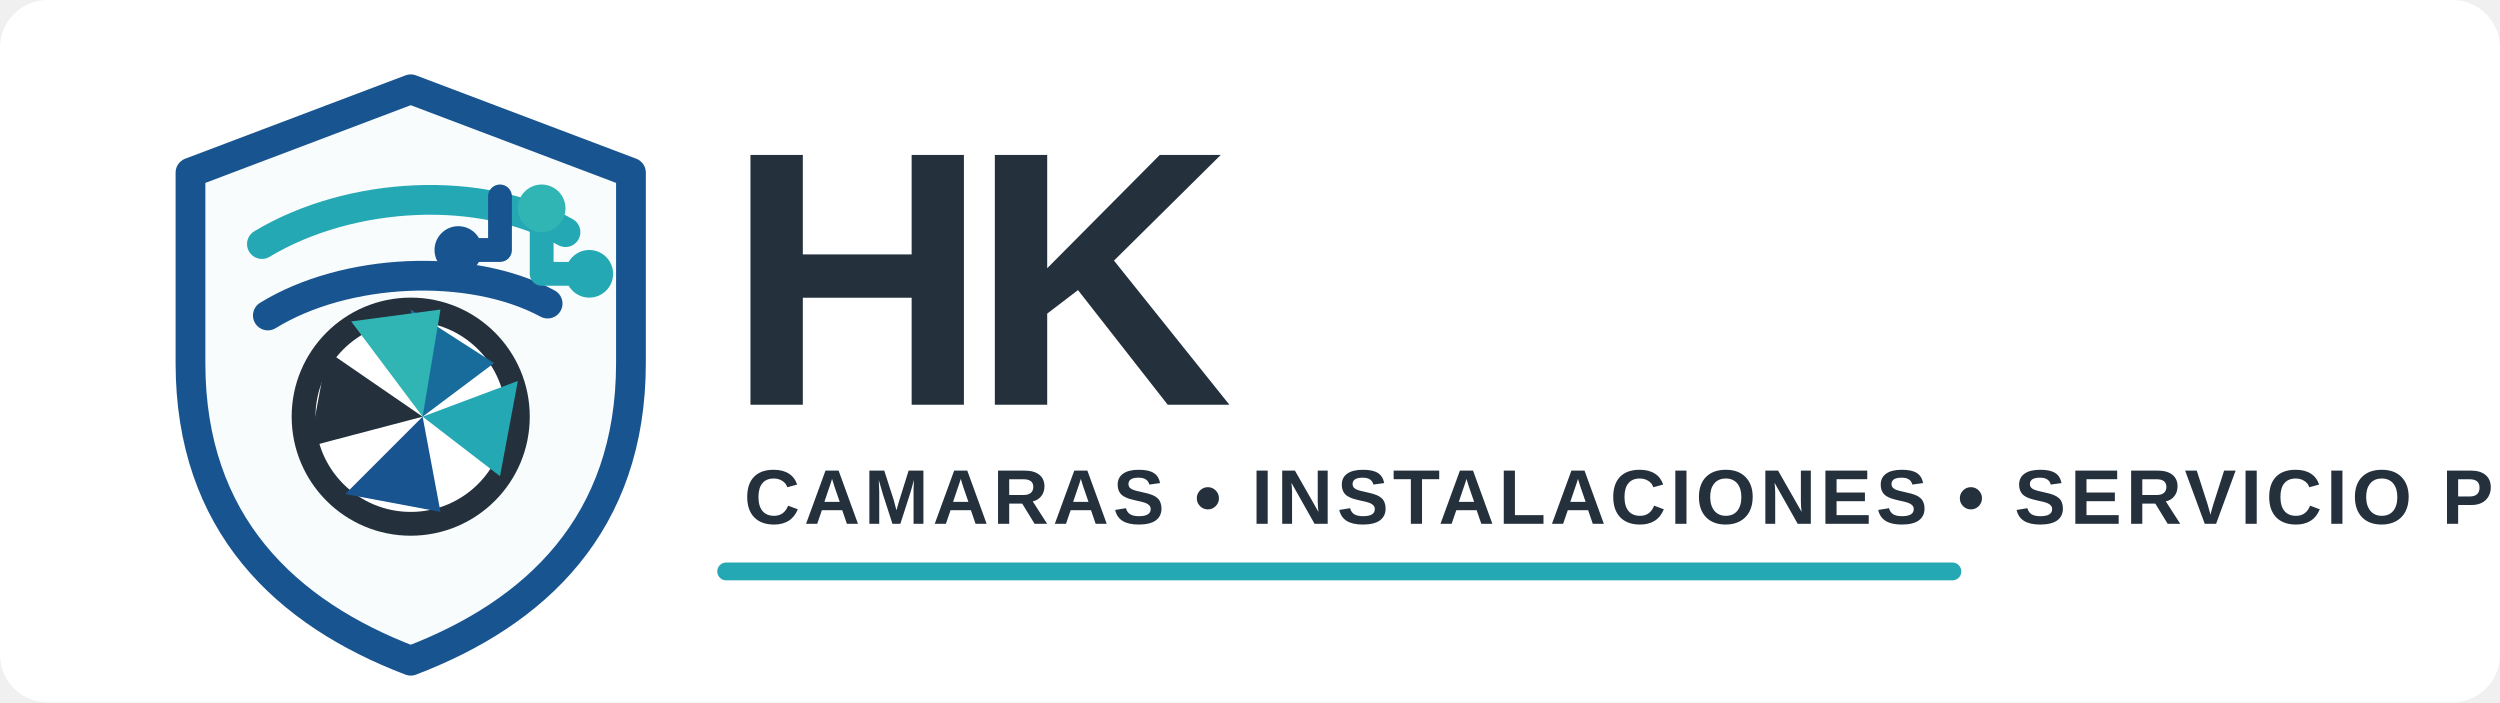
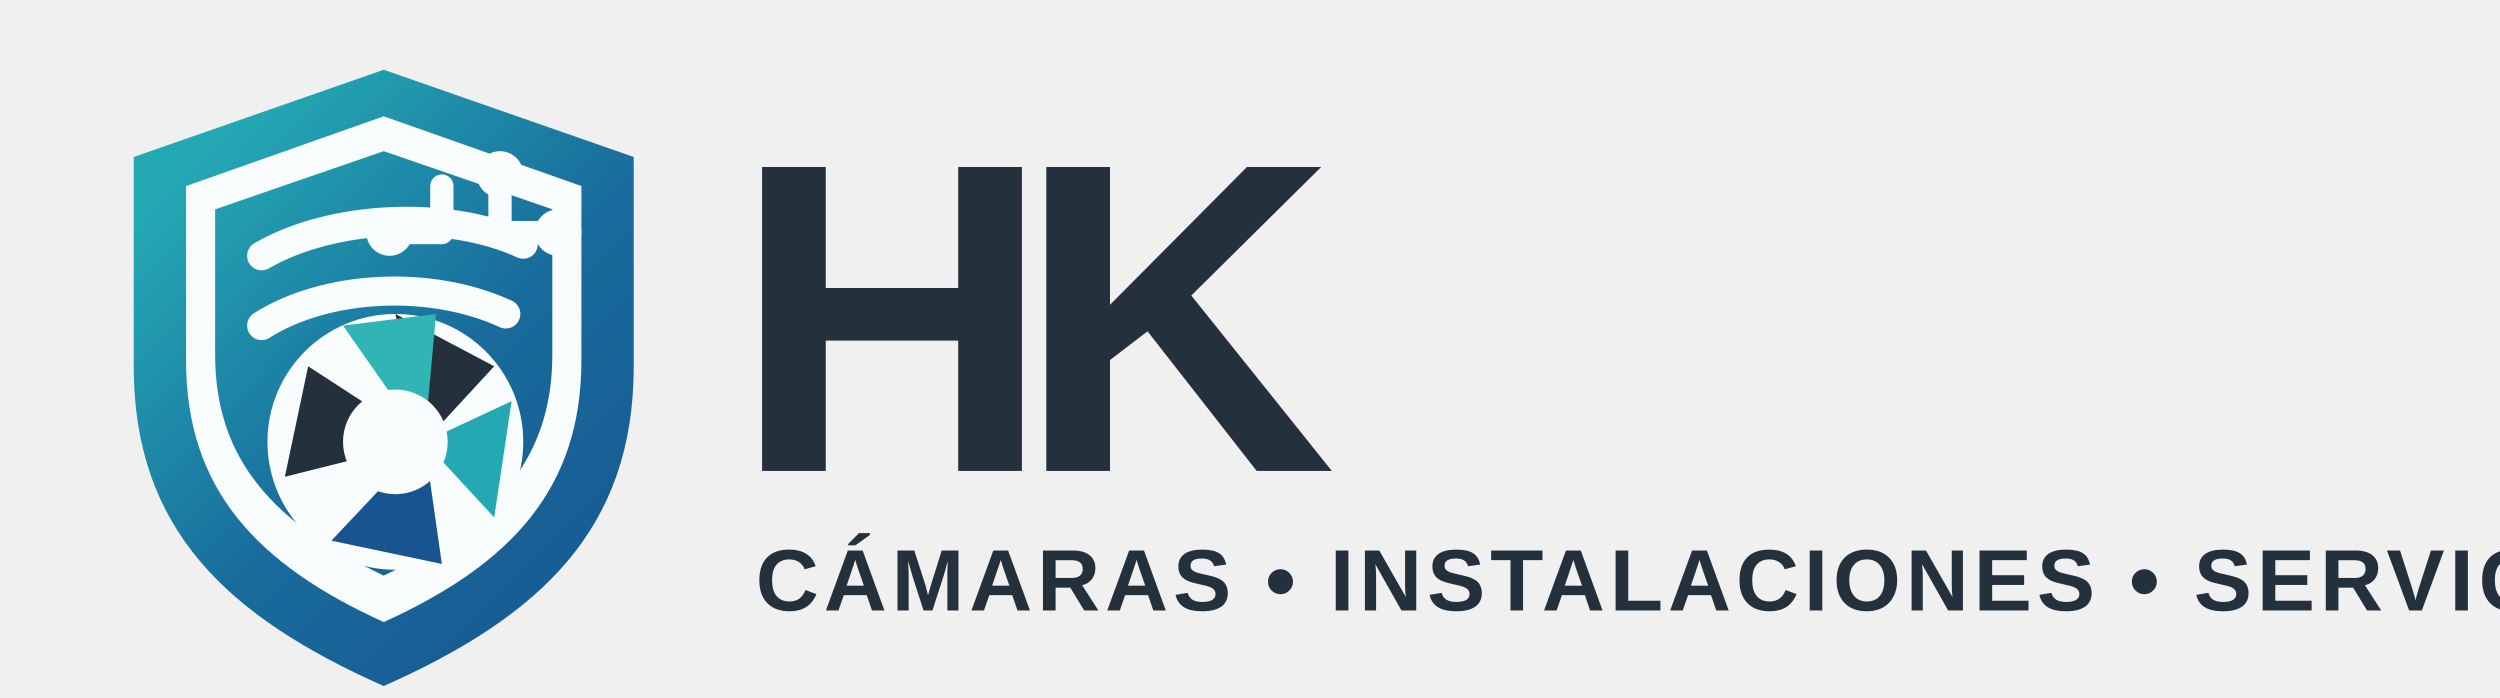
- <svg xmlns="http://www.w3.org/2000/svg" viewBox="0 0 420 118" role="img" aria-label="HK Vision">
-   <rect width="420" height="118" rx="8" fill="#FFFFFF" />
-   <g transform="translate(24 13)">
-     <path d="M45 2 82 16v32c0 27-16 42-37 50C24 90 8 75 8 48V16L45 2Z" fill="#F8FCFC" />
-     <path d="M45 2 82 16v32c0 27-16 42-37 50C24 90 8 75 8 48V16L45 2Z" fill="none" stroke="#185490" stroke-width="5" stroke-linejoin="round" />
-     <path d="M20 28c15-9 37-10 51-2" fill="none" stroke="#24A8B4" stroke-width="5" stroke-linecap="round" />
-     <path d="M21 40c13-8 34-9 47-2" fill="none" stroke="#185490" stroke-width="5" stroke-linecap="round" />
-     <circle cx="45" cy="57" r="18" fill="#FFFFFF" stroke="#24303C" stroke-width="4" />
-     <path d="M45 39 59 48 47 57Z" fill="#186C9C" />
-     <path d="M63 51 60 67 47 57Z" fill="#24A8B4" />
-     <path d="M50 73 34 70 47 57Z" fill="#185490" />
-     <path d="M28 62 31 46 47 57Z" fill="#24303C" />
-     <path d="M35 41 50 39 47 57Z" fill="#30B4B4" />
-     <path d="M67 22v11h7" fill="none" stroke="#24A8B4" stroke-width="4" stroke-linecap="round" stroke-linejoin="round" />
-     <path d="M60 20v9h-7" fill="none" stroke="#185490" stroke-width="4" stroke-linecap="round" stroke-linejoin="round" />
-     <circle cx="75" cy="33" r="4" fill="#24A8B4" />
-     <circle cx="53" cy="29" r="4" fill="#185490" />
-     <circle cx="67" cy="22" r="4" fill="#30B4B4" />
+ <svg xmlns="http://www.w3.org/2000/svg" viewBox="0 0 430 120" role="img" aria-label="HK">
+   <defs>
+     <linearGradient id="hk-shield" x1="18" x2="100" y1="14" y2="94" gradientUnits="userSpaceOnUse">
+       <stop offset="0" stop-color="#24A8B4" />
+       <stop offset=".48" stop-color="#186C9C" />
+       <stop offset="1" stop-color="#185490" />
+     </linearGradient>
+   </defs>
+   <g transform="translate(18 12)">
+     <path d="M48 0 91 15v36c0 28-16 43-43 55C21 94 5 79 5 51V15L48 0Z" fill="url(#hk-shield)" />
+     <path d="M48 8 82 20v30c0 22-12 35-34 45C26 85 14 72 14 50V20L48 8Z" fill="#F8FCFC" />
+     <path d="M48 14 77 24v25c0 18-10 29-29 38C29 78 19 67 19 49V24L48 14Z" fill="url(#hk-shield)" />
+     <path d="M27 32c12-7 32-8 45-2" fill="none" stroke="#F8FCFC" stroke-width="5" stroke-linecap="round" />
+     <path d="M27 44c11-7 29-8 42-2" fill="none" stroke="#F8FCFC" stroke-width="5" stroke-linecap="round" />
+     <g transform="translate(25 39)">
+       <circle cx="25" cy="25" r="22" fill="#F8FCFC" />
+       <path d="M25 3 42 12 30 25Z" fill="#24303C" />
+       <path d="M45 18 42 38 30 25Z" fill="#24A8B4" />
+       <path d="M33 46 14 42 30 25Z" fill="#185490" />
+       <path d="M6 31 10 12 30 25Z" fill="#24303C" />
+       <path d="M16 5 32 3 30 25Z" fill="#30B4B4" />
+       <circle cx="25" cy="25" r="9" fill="#F8FCFC" />
+     </g>
+     <path d="M68 18v10h9" fill="none" stroke="#F8FCFC" stroke-width="4" stroke-linecap="round" stroke-linejoin="round" />
+     <path d="M58 20v8h-8" fill="none" stroke="#F8FCFC" stroke-width="4" stroke-linecap="round" stroke-linejoin="round" />
+     <circle cx="78" cy="28" r="4" fill="#F8FCFC" />
+     <circle cx="49" cy="28" r="4" fill="#F8FCFC" />
+     <circle cx="68" cy="18" r="4" fill="#F8FCFC" />
  </g>
-   <g transform="translate(122 0)">
-     <text x="0" y="68" fill="#24303C" font-family="Arial Black, Arial, Helvetica, sans-serif" font-size="61" font-weight="900" letter-spacing="-3">HK</text>
-     <text x="3" y="88" fill="#24303C" font-family="Arial, Helvetica, sans-serif" font-size="13" font-weight="700" letter-spacing=".7">CAMARAS • INSTALACIONES • SERVICIO PC</text>
-     <path d="M0 96h206" stroke="#24A8B4" stroke-width="3" stroke-linecap="round" />
+   <g transform="translate(126 6)">
+     <text x="0" y="75" fill="#24303C" font-family="Arial Black, Arial, Helvetica, sans-serif" font-size="76" font-weight="900" letter-spacing="-6">HK</text>
+     <text x="4" y="99" fill="#24303C" font-family="Arial, Helvetica, sans-serif" font-size="15" font-weight="700" letter-spacing=".85">CÁMARAS • INSTALACIONES • SERVICIO PC</text>
  </g>
</svg>
